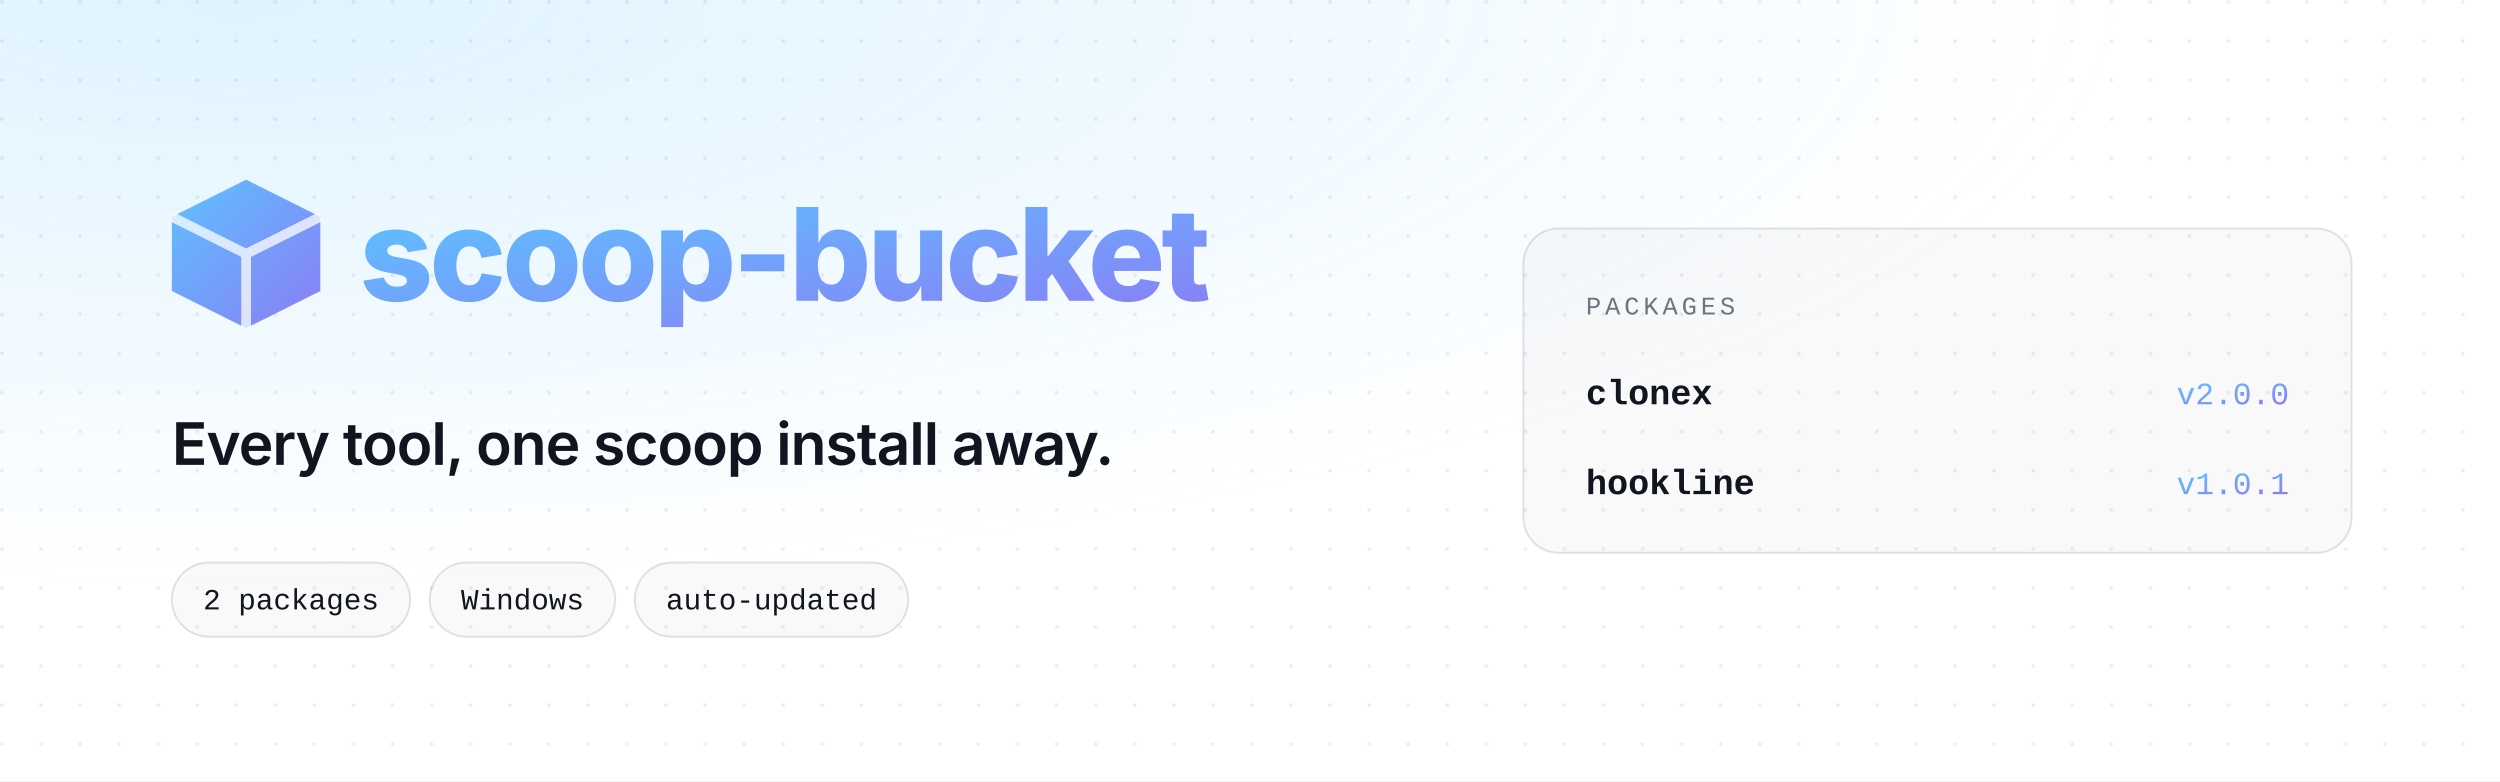
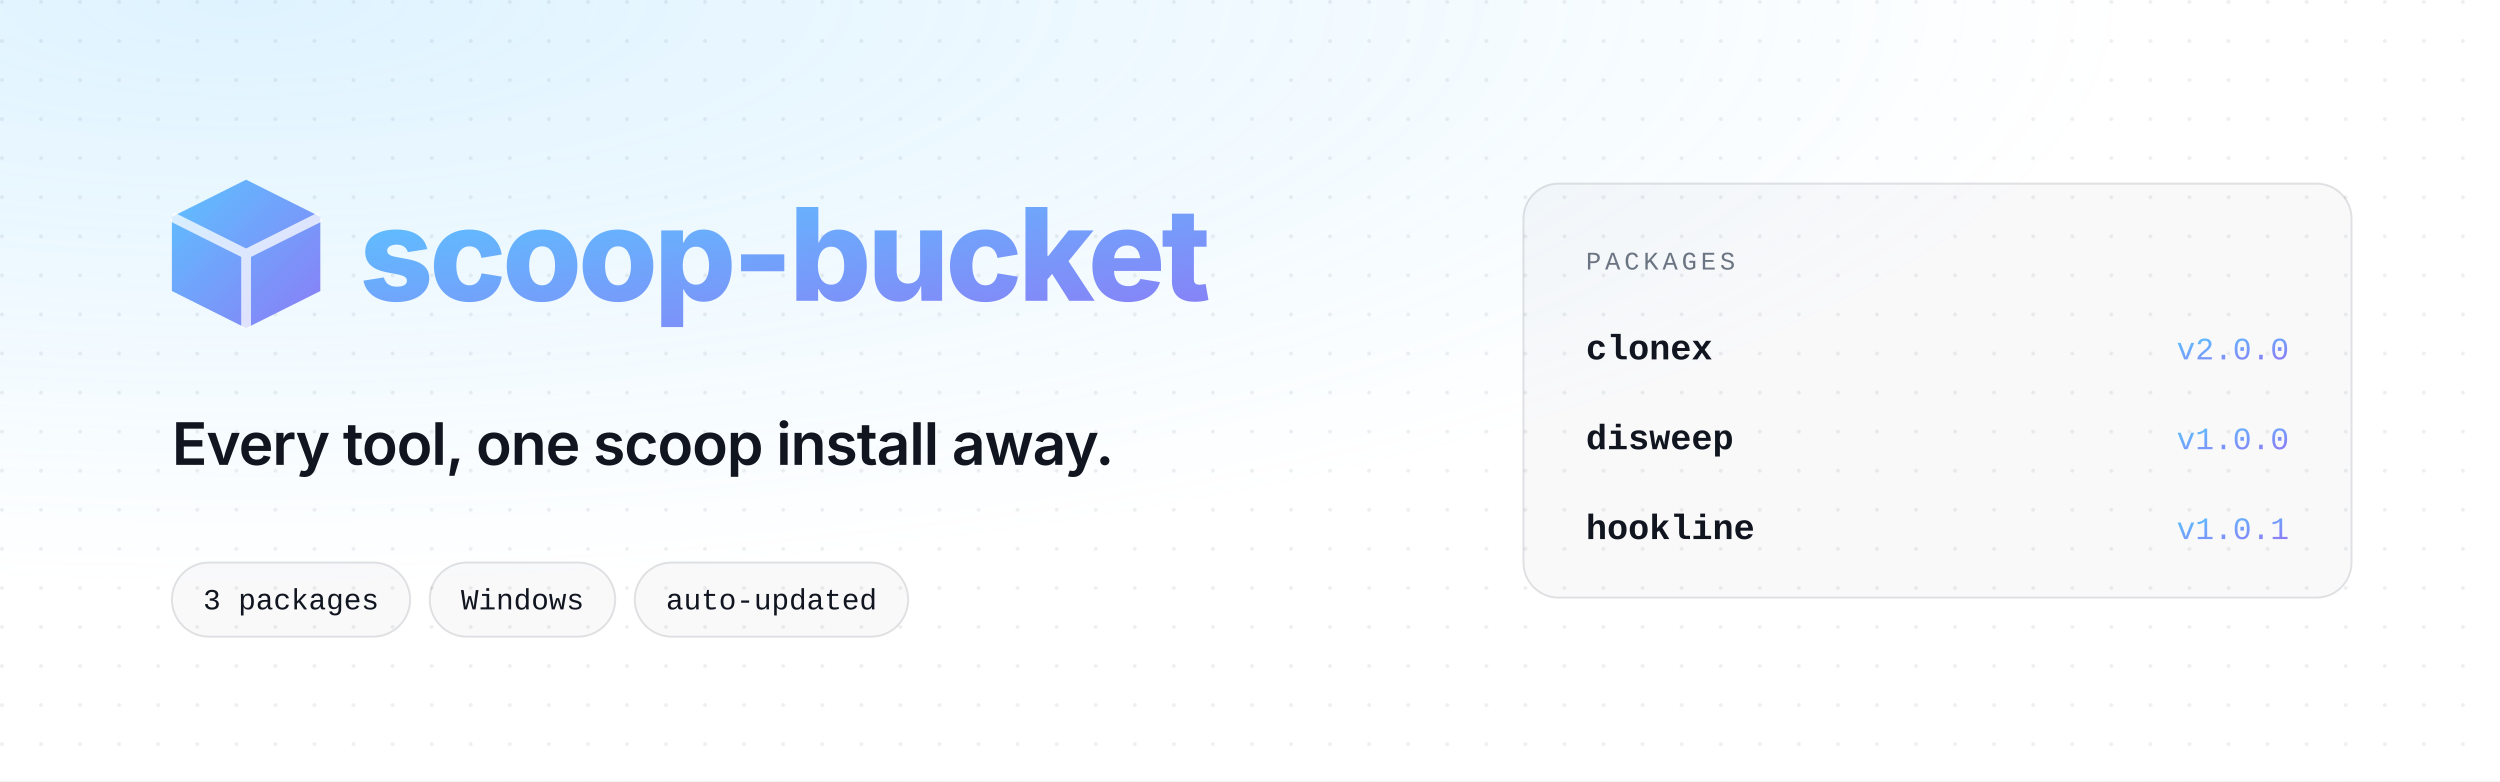
<svg xmlns="http://www.w3.org/2000/svg" viewBox="0 0 1280 400" width="1280" height="400" role="img">
  <defs>
    <linearGradient id="accent" x1="0" y1="0" x2="1" y2="1">
      <stop stop-color="#5cc2ff" />
      <stop offset="1" stop-color="#8b7cf6" />
    </linearGradient>
    <radialGradient id="glow" cx="0.1" cy="0" r="0.75">
      <stop stop-color="#5cc2ff" stop-opacity="0.2" />
      <stop offset="1" stop-color="#5cc2ff" stop-opacity="0" />
    </radialGradient>
    <pattern id="dots" width="20" height="20" patternUnits="userSpaceOnUse">
      <circle cx="1" cy="1" r="1" fill="#0a1428" fill-opacity="0.07" />
    </pattern>
  </defs>
  <rect width="1280" height="400" fill="#ffffff" />
  <rect width="1280" height="400" fill="url(#glow)" />
  <rect width="1280" height="400" fill="url(#dots)" />
  <g transform="translate(88 92)">
    <path d="M38 0 76 19v38L38 76 0 57V19Z" fill="url(#accent)" />
    <path d="M38 38 76 19M38 38 0 19M38 38v38" stroke="#ffffff" stroke-width="5" stroke-linejoin="round" stroke-opacity="0.75" />
  </g>
  <text x="184" y="154" font-family="-apple-system, BlinkMacSystemFont, 'Segoe UI', Inter, Helvetica, Arial, sans-serif" font-size="66" font-weight="800" letter-spacing="-2">
    <tspan fill="url(#accent)">scoop-bucket</tspan>
  </text>
  <text x="88" y="238" font-family="-apple-system, BlinkMacSystemFont, 'Segoe UI', Inter, Helvetica, Arial, sans-serif" font-size="30" font-weight="600" letter-spacing="-0.5" fill="#10151f">Every tool, one scoop install away.</text>
  <rect x="88" y="288" width="122" height="38" rx="19" fill="#0a1428" fill-opacity="0.025" stroke="#0a1428" stroke-opacity="0.12" />
-   <text x="104" y="312" font-family="ui-monospace, SFMono-Regular, Menlo, Consolas, 'Liberation Mono', monospace" font-size="15" fill="#10151f">2 packages</text>
+   <text x="104" y="312" font-family="ui-monospace, SFMono-Regular, Menlo, Consolas, 'Liberation Mono', monospace" font-size="15" fill="#10151f">3 packages</text>
  <rect x="220" y="288" width="95" height="38" rx="19" fill="#0a1428" fill-opacity="0.025" stroke="#0a1428" stroke-opacity="0.12" />
  <text x="236" y="312" font-family="ui-monospace, SFMono-Regular, Menlo, Consolas, 'Liberation Mono', monospace" font-size="15" fill="#10151f">Windows</text>
  <rect x="325" y="288" width="140" height="38" rx="19" fill="#0a1428" fill-opacity="0.025" stroke="#0a1428" stroke-opacity="0.12" />
  <text x="341" y="312" font-family="ui-monospace, SFMono-Regular, Menlo, Consolas, 'Liberation Mono', monospace" font-size="15" fill="#10151f">auto-updated</text>
-   <rect x="780" y="117" width="424" height="166" rx="18" fill="#0a1428" fill-opacity="0.025" stroke="#0a1428" stroke-opacity="0.12" />
-   <text x="812" y="161" font-family="ui-monospace, SFMono-Regular, Menlo, Consolas, 'Liberation Mono', monospace" font-size="13" letter-spacing="2" fill="#6b7482">PACKAGES</text>
-   <text x="812" y="207" font-family="ui-monospace, SFMono-Regular, Menlo, Consolas, 'Liberation Mono', monospace" font-size="18" font-weight="600" fill="#10151f">clonex</text>
-   <text x="1172" y="207" text-anchor="end" font-family="ui-monospace, SFMono-Regular, Menlo, Consolas, 'Liberation Mono', monospace" font-size="16" fill="url(#accent)">v2.0.0</text>
-   <text x="812" y="253" font-family="ui-monospace, SFMono-Regular, Menlo, Consolas, 'Liberation Mono', monospace" font-size="18" font-weight="600" fill="#10151f">hookline</text>
-   <text x="1172" y="253" text-anchor="end" font-family="ui-monospace, SFMono-Regular, Menlo, Consolas, 'Liberation Mono', monospace" font-size="16" fill="url(#accent)">v1.0.1</text>
+   <rect x="780" y="94" width="424" height="212" rx="18" fill="#0a1428" fill-opacity="0.025" stroke="#0a1428" stroke-opacity="0.12" />
+   <text x="812" y="138" font-family="ui-monospace, SFMono-Regular, Menlo, Consolas, 'Liberation Mono', monospace" font-size="13" letter-spacing="2" fill="#6b7482">PACKAGES</text>
+   <text x="812" y="184" font-family="ui-monospace, SFMono-Regular, Menlo, Consolas, 'Liberation Mono', monospace" font-size="18" font-weight="600" fill="#10151f">clonex</text>
+   <text x="1172" y="184" text-anchor="end" font-family="ui-monospace, SFMono-Regular, Menlo, Consolas, 'Liberation Mono', monospace" font-size="16" fill="url(#accent)">v2.0.0</text>
+   <text x="812" y="230" font-family="ui-monospace, SFMono-Regular, Menlo, Consolas, 'Liberation Mono', monospace" font-size="18" font-weight="600" fill="#10151f">disweep</text>
+   <text x="1172" y="230" text-anchor="end" font-family="ui-monospace, SFMono-Regular, Menlo, Consolas, 'Liberation Mono', monospace" font-size="16" fill="url(#accent)">v1.0.0</text>
+   <text x="812" y="276" font-family="ui-monospace, SFMono-Regular, Menlo, Consolas, 'Liberation Mono', monospace" font-size="18" font-weight="600" fill="#10151f">hookline</text>
+   <text x="1172" y="276" text-anchor="end" font-family="ui-monospace, SFMono-Regular, Menlo, Consolas, 'Liberation Mono', monospace" font-size="16" fill="url(#accent)">v1.0.1</text>
</svg>
